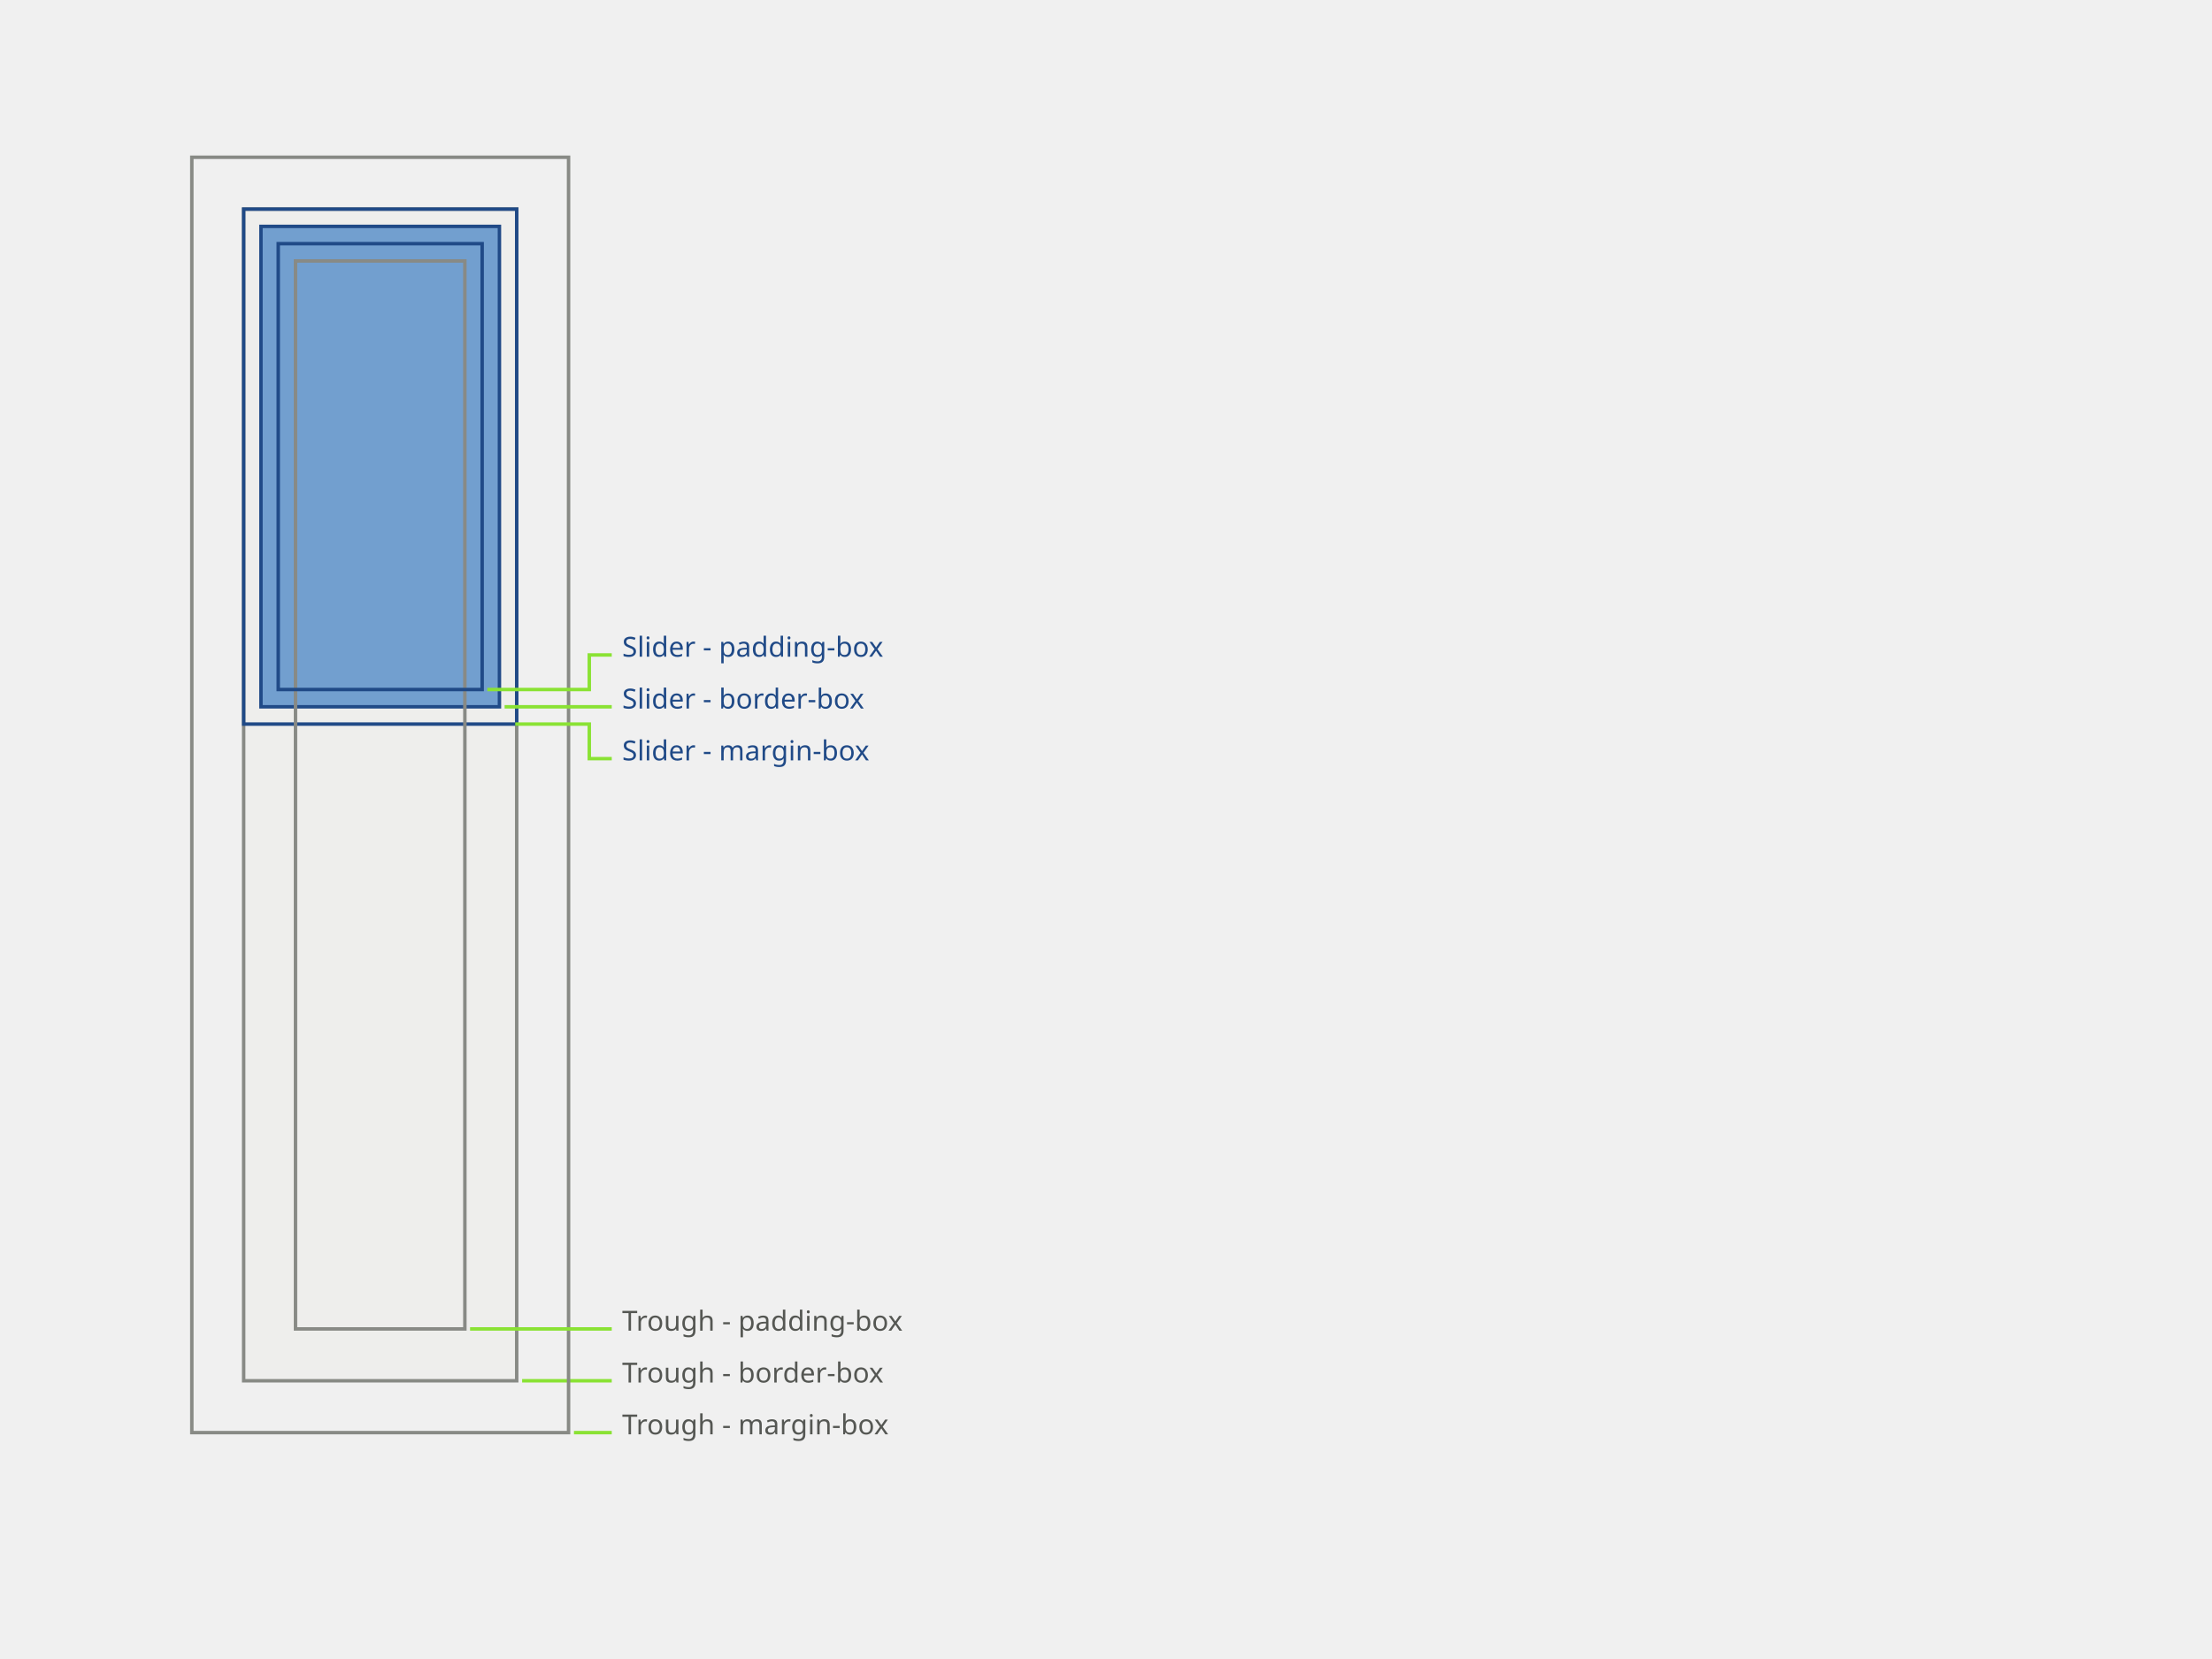
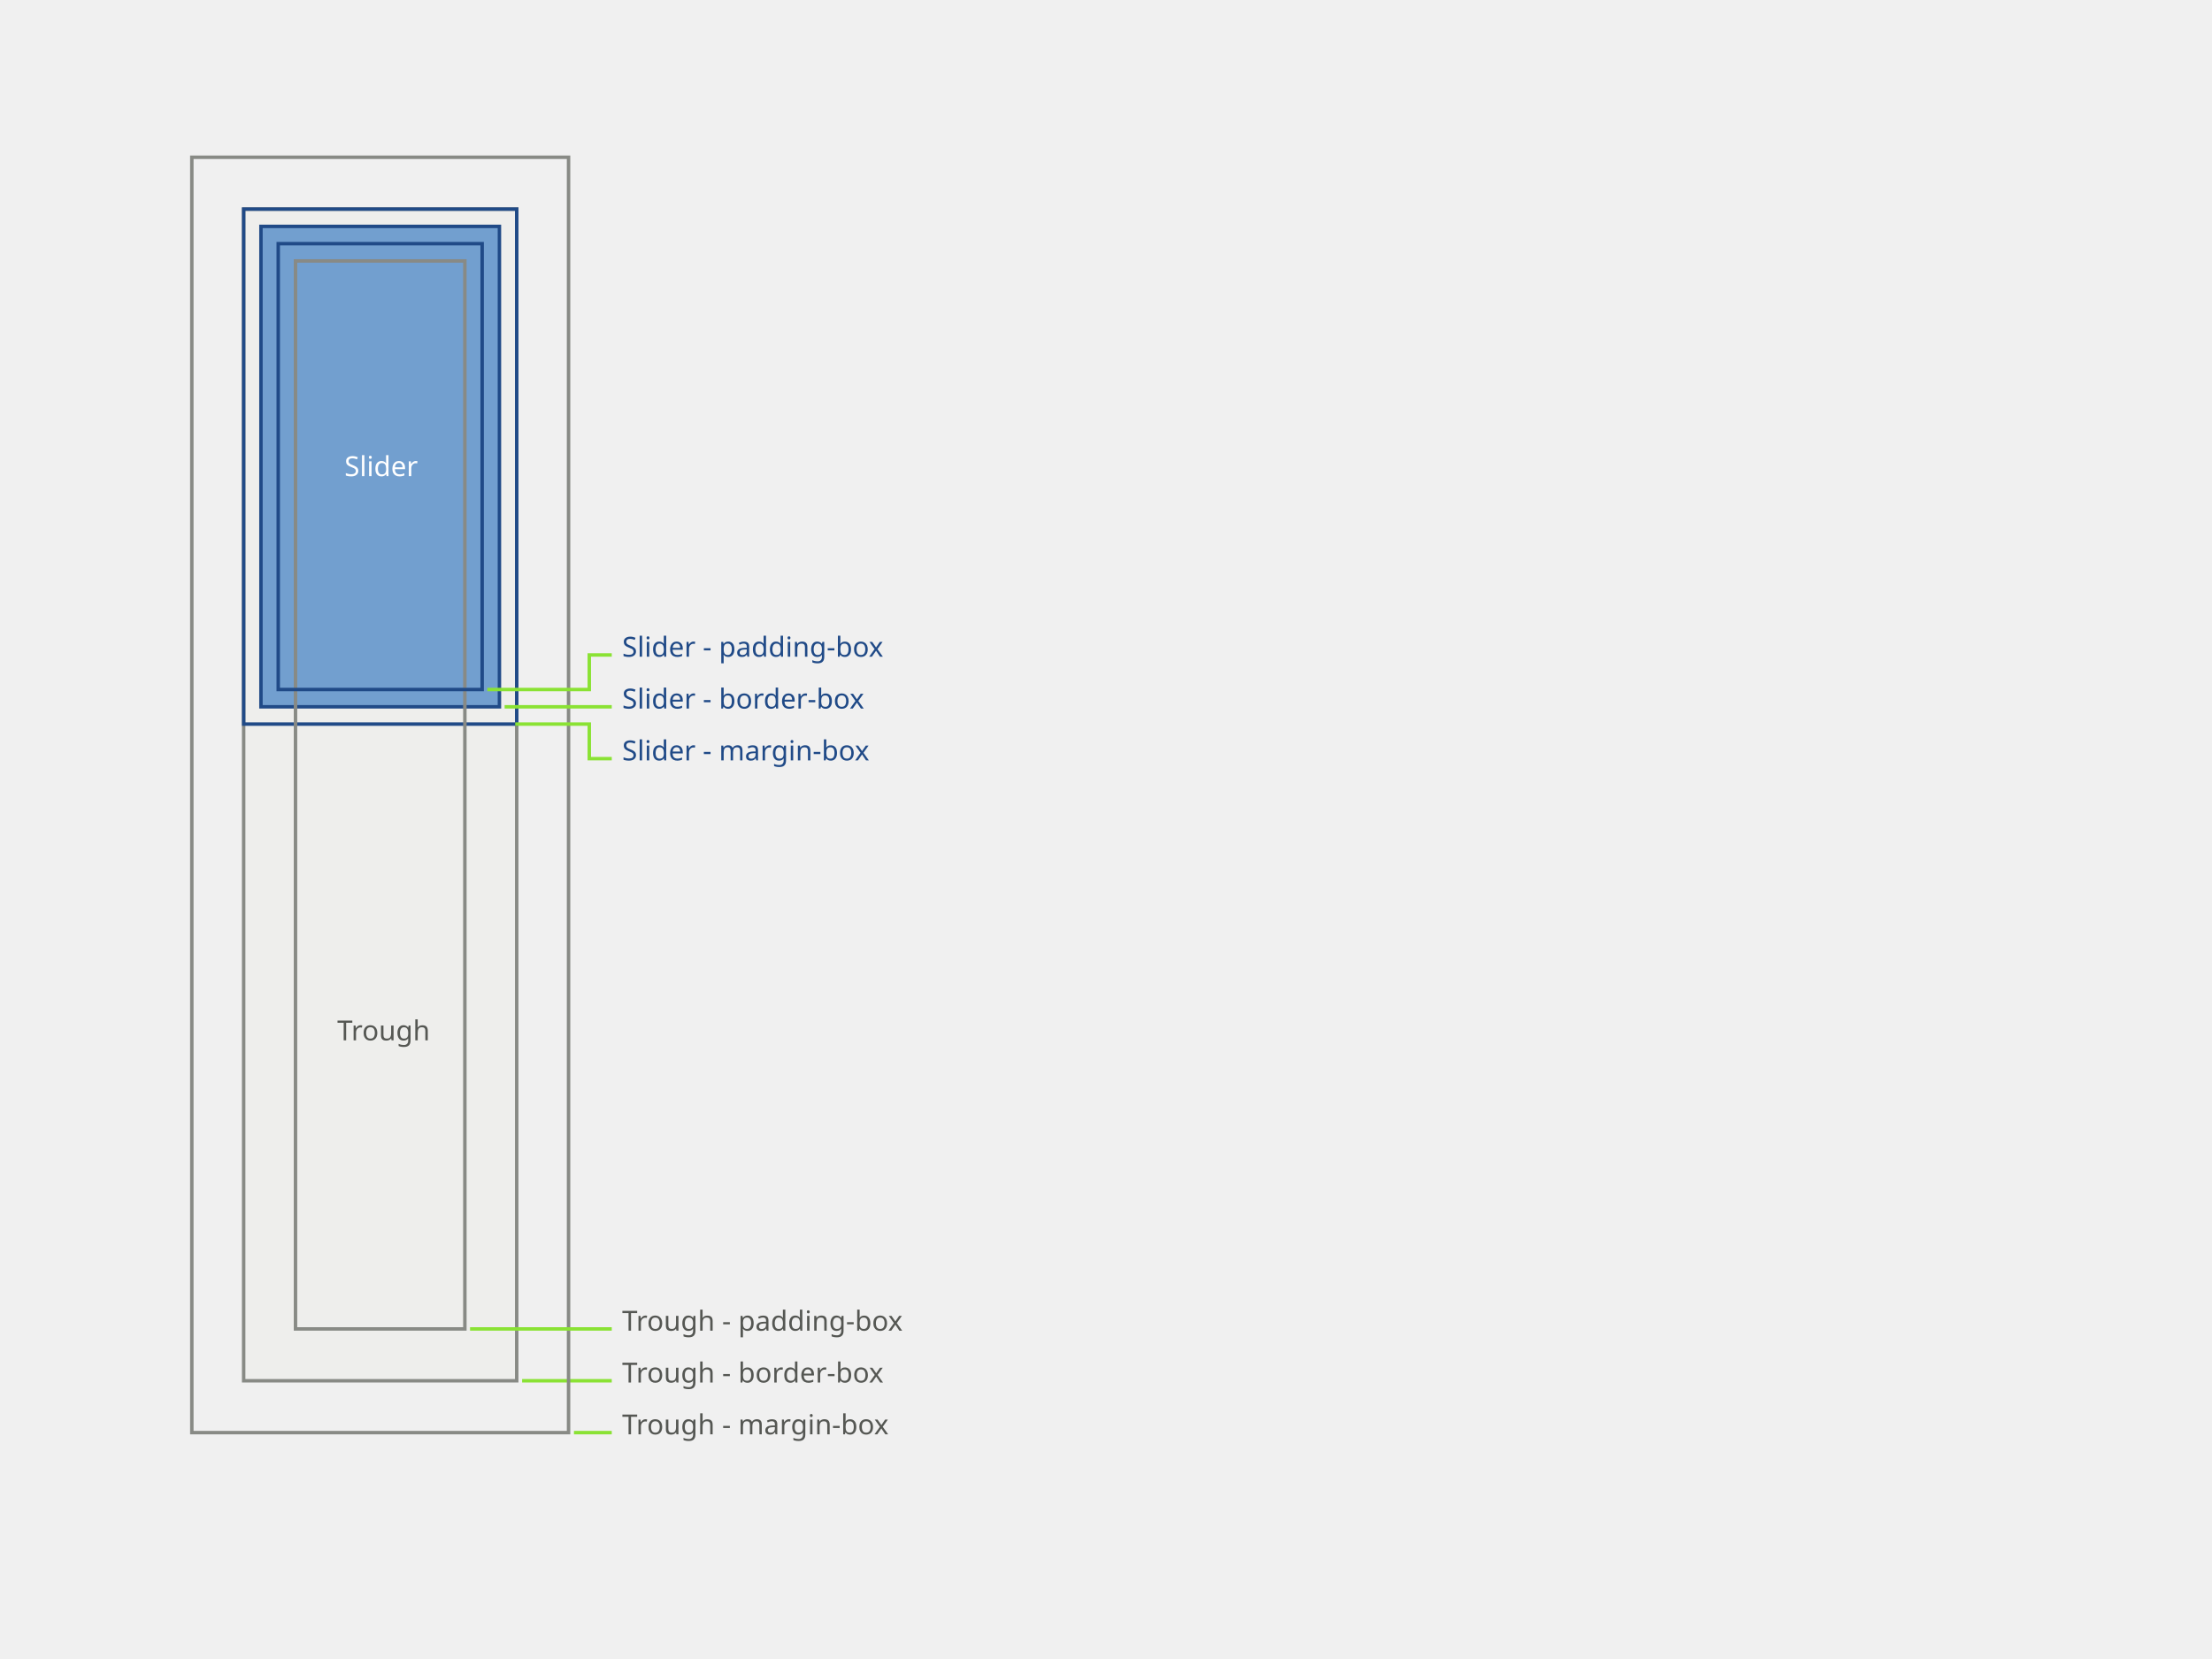
<svg xmlns="http://www.w3.org/2000/svg" width="640px" height="480px" id="svg4819" version="1.1">
  <defs id="defs4821" />
  <g id="layer1">
    <rect style="color:#000000;fill:#eeeeec;fill-opacity:1;fill-rule:nonzero;stroke:#888a85;stroke-width:1;marker:none;visibility:visible;display:inline;overflow:visible;enable-background:accumulate" id="rect4829" width="79" height="339" x="70.5" y="60.5" />
    <rect style="color:#000000;fill:none;stroke:#204a87;stroke-width:1;marker:none;visibility:visible;display:inline;overflow:visible;enable-background:accumulate" id="rect4829-5" width="79" height="149" x="70.5" y="60.5" />
    <rect style="color:#000000;fill:#8ae234;fill-opacity:1;fill-rule:nonzero;stroke:none;stroke-width:1;marker:none;visibility:visible;display:inline;overflow:visible;enable-background:accumulate" id="rect5433" width="10.938" height="1" x="166.062" y="414" />
    <rect style="color:#000000;fill:#8ae234;fill-opacity:1;fill-rule:nonzero;stroke:none;stroke-width:1;marker:none;visibility:visible;display:inline;overflow:visible;enable-background:accumulate" id="rect5433-9" width="25.938" height="1" x="151.062" y="399" />
    <rect style="color:#000000;fill:none;stroke:#888a85;stroke-width:1;marker:none;visibility:visible;display:inline;overflow:visible;enable-background:accumulate" id="rect4829-8" width="109" height="369" x="55.5" y="45.5" />
    <rect style="color:#000000;fill:#729fcf;fill-opacity:1;fill-rule:nonzero;stroke:#204a87;stroke-width:1;marker:none;visibility:visible;display:inline;overflow:visible;enable-background:accumulate" id="rect4829-5-9" width="69" height="139" x="75.5" y="65.5" />
    <rect style="color:#000000;fill:none;stroke:#888a85;stroke-width:1;marker:none;visibility:visible;display:inline;overflow:visible;enable-background:accumulate" id="rect4829-8-6" width="49" height="309" x="85.5" y="75.5" />
    <rect style="color:#000000;fill:none;stroke:#204a87;stroke-width:1;marker:none;visibility:visible;display:inline;overflow:visible;enable-background:accumulate" id="rect4829-5-9-1" width="59" height="129" x="80.5" y="70.5" />
    <text xml:space="preserve" style="font-size:8px;font-style:normal;font-variant:normal;font-weight:normal;font-stretch:normal;line-height:125%;letter-spacing:0px;word-spacing:0px;fill:#555753;fill-opacity:1;stroke:none;font-family:Cantarell;-inkscape-font-specification:Cantarell" x="180" y="415" id="text5429">
      <tspan id="tspan5431" x="180" y="415">Trough - margin-box</tspan>
    </text>
    <rect style="color:#000000;fill:#8ae234;fill-opacity:1;fill-rule:nonzero;stroke:none;stroke-width:1;marker:none;visibility:visible;display:inline;overflow:visible;enable-background:accumulate" id="rect5433-9-9" width="41" height="1" x="136" y="384" />
    <text xml:space="preserve" style="font-size:8px;font-style:normal;font-variant:normal;font-weight:normal;font-stretch:normal;line-height:125%;letter-spacing:0px;word-spacing:0px;fill:#555753;fill-opacity:1;stroke:none;font-family:Cantarell;-inkscape-font-specification:Cantarell" x="180" y="400" id="text5429-8">
      <tspan id="tspan5431-2" x="180" y="400">Trough - border-box</tspan>
    </text>
    <text xml:space="preserve" style="font-size:8px;font-style:normal;font-variant:normal;font-weight:normal;font-stretch:normal;line-height:125%;letter-spacing:0px;word-spacing:0px;fill:#555753;fill-opacity:1;stroke:none;font-family:Cantarell;-inkscape-font-specification:Cantarell" x="180" y="385" id="text5429-8-1">
      <tspan id="tspan5431-2-8" x="180" y="385">Trough - padding-box</tspan>
    </text>
    <path style="color:#000000;fill:#8ae234;fill-opacity:1;fill-rule:nonzero;stroke:none;stroke-width:1;marker:none;visibility:visible;display:inline;overflow:visible;enable-background:accumulate" d="m 149.062,209 0,1 20.938,0 0,10 1,0 6,0 0,-1 -6,0 0,-10 -1,0 -20.938,0 z" id="rect5433-97" />
    <path style="color:#000000;fill:#8ae234;fill-opacity:1;fill-rule:nonzero;stroke:none;stroke-width:1;marker:none;visibility:visible;display:inline;overflow:visible;enable-background:accumulate" d="m 170,189 0,10 -29,0 0,1 29,0 1,0 0,-10 6,0 0,-1 -6,0 -1,0 z" id="rect5433-9-5" />
    <rect style="color:#000000;fill:#8ae234;fill-opacity:1;fill-rule:nonzero;stroke:none;stroke-width:1;marker:none;visibility:visible;display:inline;overflow:visible;enable-background:accumulate" id="rect5433-97-7" width="31" height="1" x="146" y="204" />
    <text xml:space="preserve" style="font-size:8px;font-style:normal;font-variant:normal;font-weight:normal;font-stretch:normal;line-height:125%;letter-spacing:0px;word-spacing:0px;fill:#204a87;fill-opacity:1;stroke:none;font-family:Cantarell;-inkscape-font-specification:Cantarell" x="180" y="220" id="text5429-7">
      <tspan id="tspan5431-0" x="180" y="220">Slider - margin-box</tspan>
    </text>
    <text xml:space="preserve" style="font-size:8px;font-style:normal;font-variant:normal;font-weight:normal;font-stretch:normal;line-height:125%;letter-spacing:0px;word-spacing:0px;fill:#204a87;fill-opacity:1;stroke:none;font-family:Cantarell;-inkscape-font-specification:Cantarell" x="180" y="205" id="text5429-8-5">
      <tspan id="tspan5431-2-0" x="180" y="205">Slider - border-box</tspan>
    </text>
    <text xml:space="preserve" style="font-size:8px;font-style:normal;font-variant:normal;font-weight:normal;font-stretch:normal;line-height:125%;letter-spacing:0px;word-spacing:0px;fill:#204a87;fill-opacity:1;stroke:none;font-family:Cantarell;-inkscape-font-specification:Cantarell" x="180" y="190" id="text5429-8-1-5">
      <tspan id="tspan5431-2-8-4" x="180" y="190">Slider - padding-box</tspan>
    </text>
+     <text xml:space="preserve" style="font-size:8px;font-style:normal;font-variant:normal;font-weight:normal;font-stretch:normal;line-height:125%;letter-spacing:0px;word-spacing:0px;fill:#555753;fill-opacity:1;stroke:none;font-family:Cantarell;-inkscape-font-specification:Cantarell" x="97.575" y="301" id="text5429-8-1-7">
+       <tspan id="tspan5431-2-8-1" x="97.575" y="301">Trough</tspan>
+     </text>
+     <text xml:space="preserve" style="font-size:8px;font-style:normal;font-variant:normal;font-weight:normal;font-stretch:normal;line-height:125%;letter-spacing:0px;word-spacing:0px;fill:#ffffff;fill-opacity:1;stroke:none;font-family:Cantarell;-inkscape-font-specification:Cantarell" x="99.648" y="137.76" id="text5429-8-1-7-4">
+       <tspan id="tspan5431-2-8-1-9" x="99.648" y="137.76">Slider</tspan>
+     </text>
  </g>
</svg>
